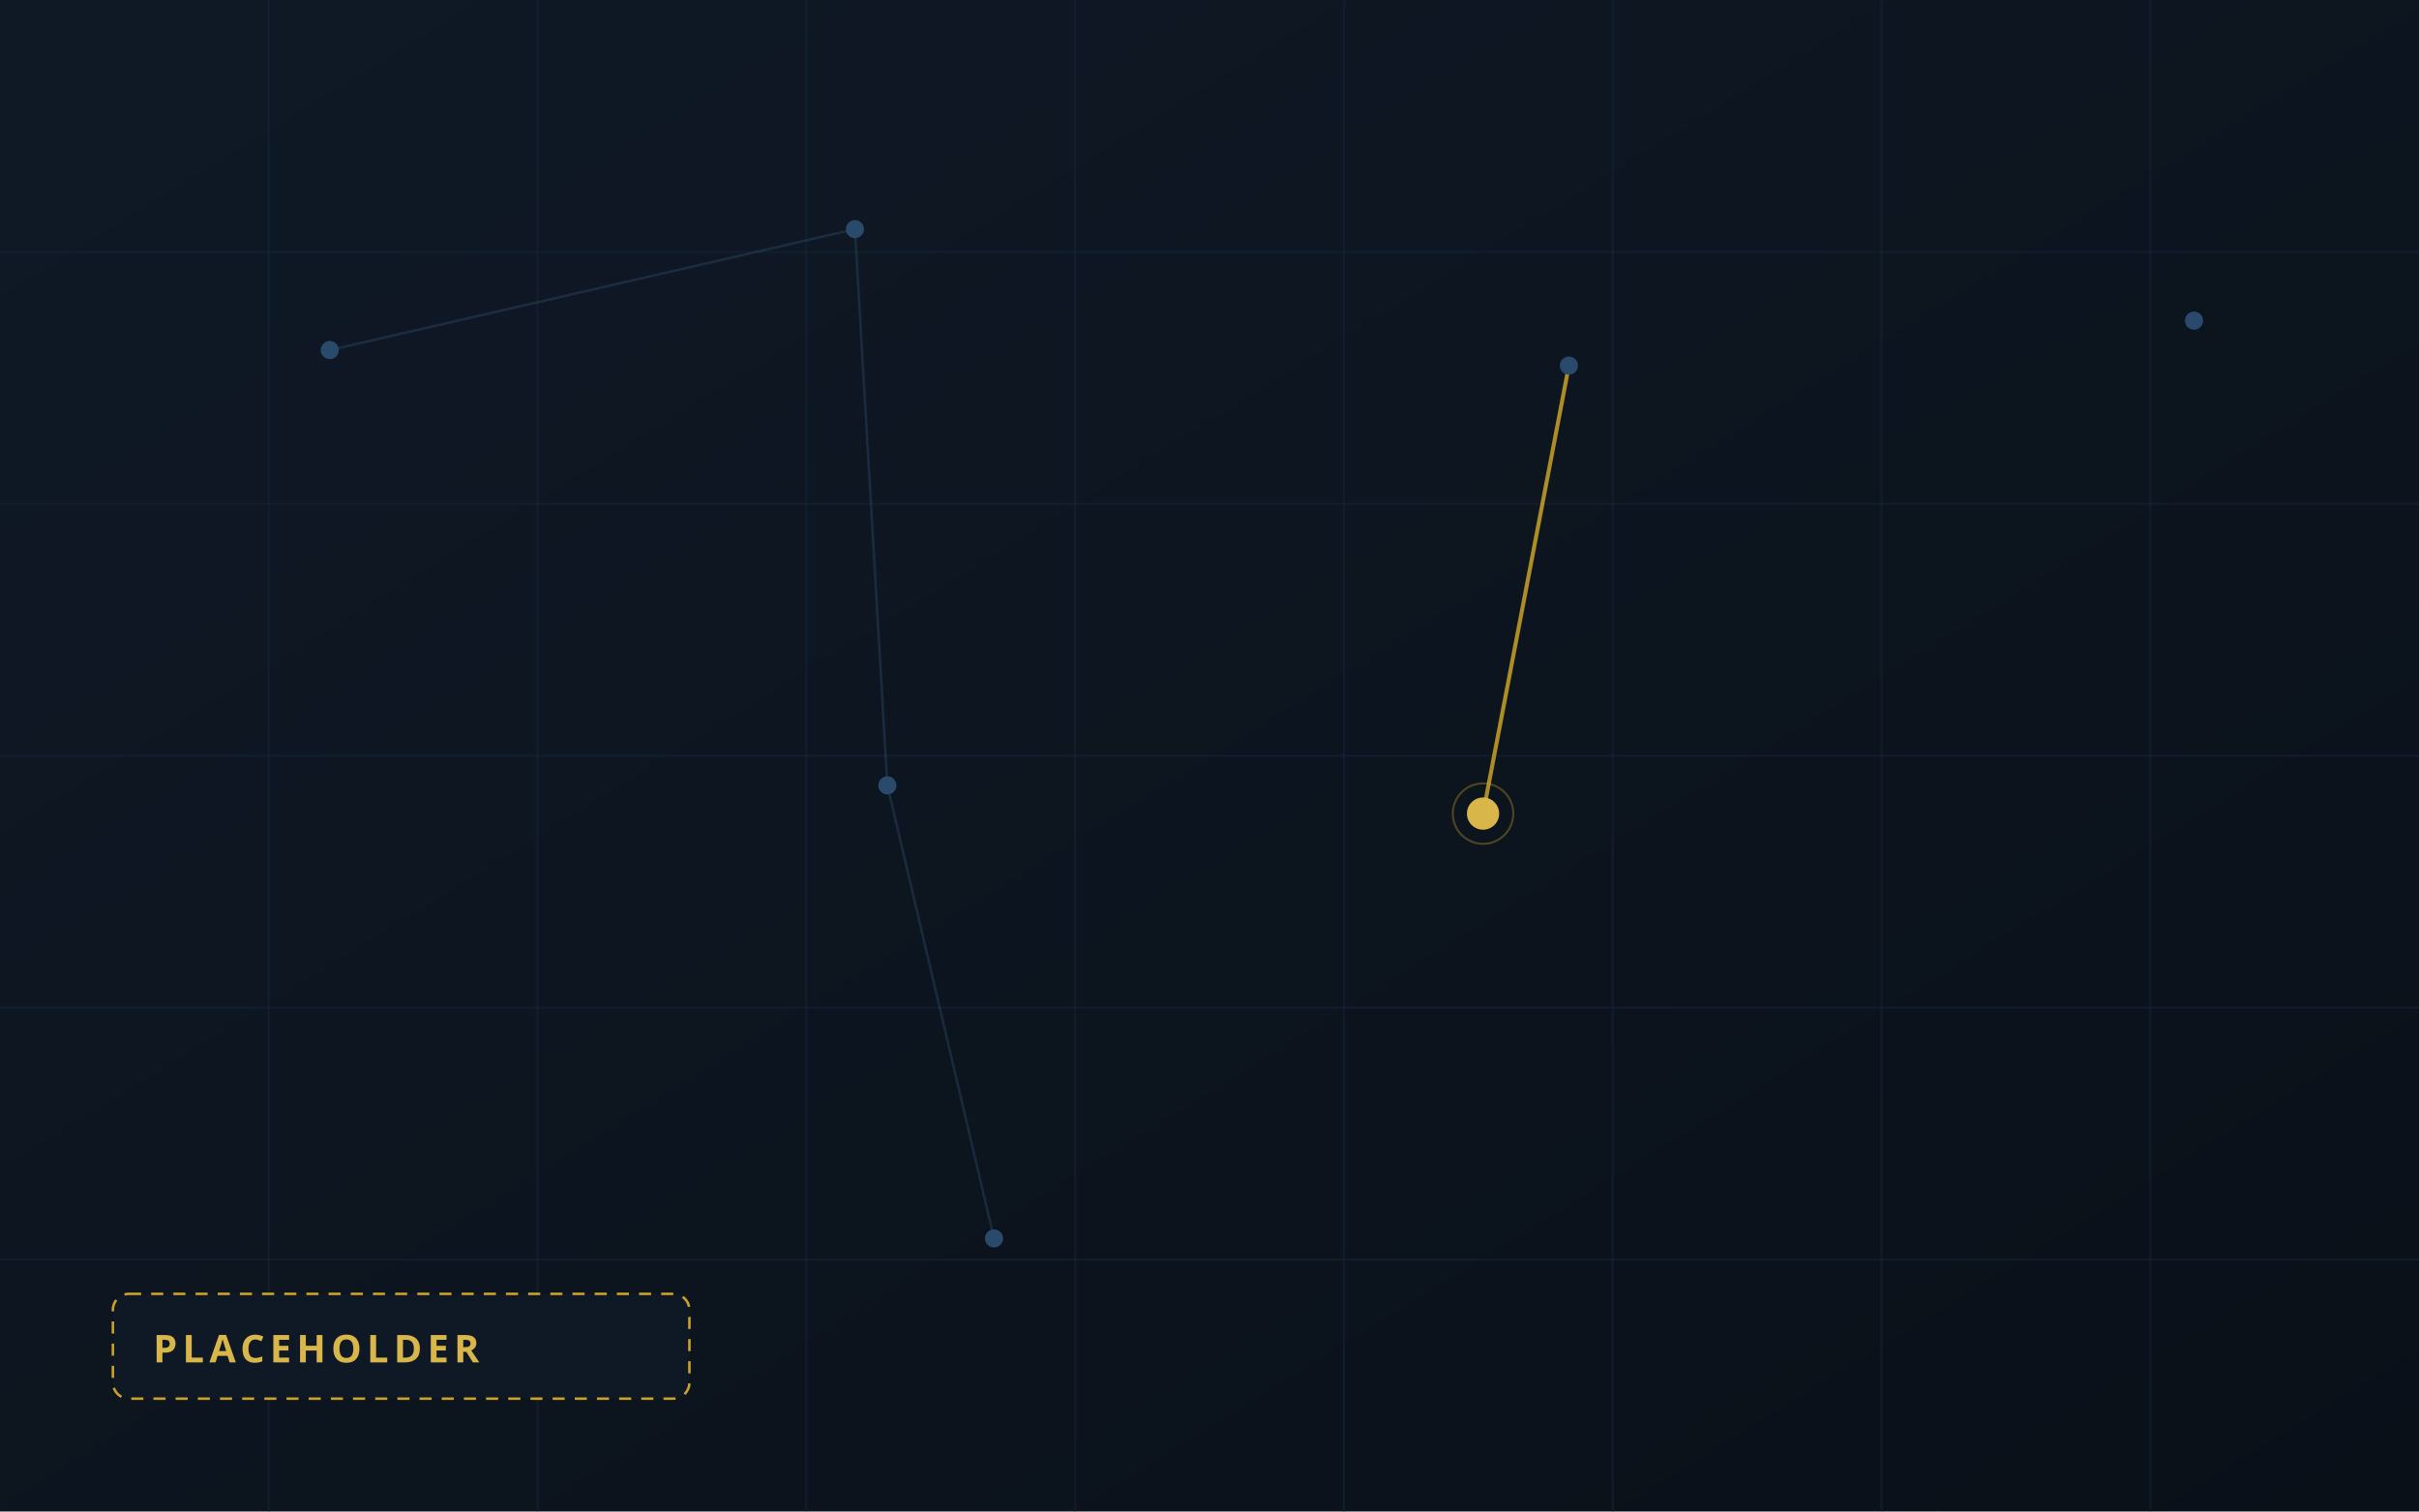
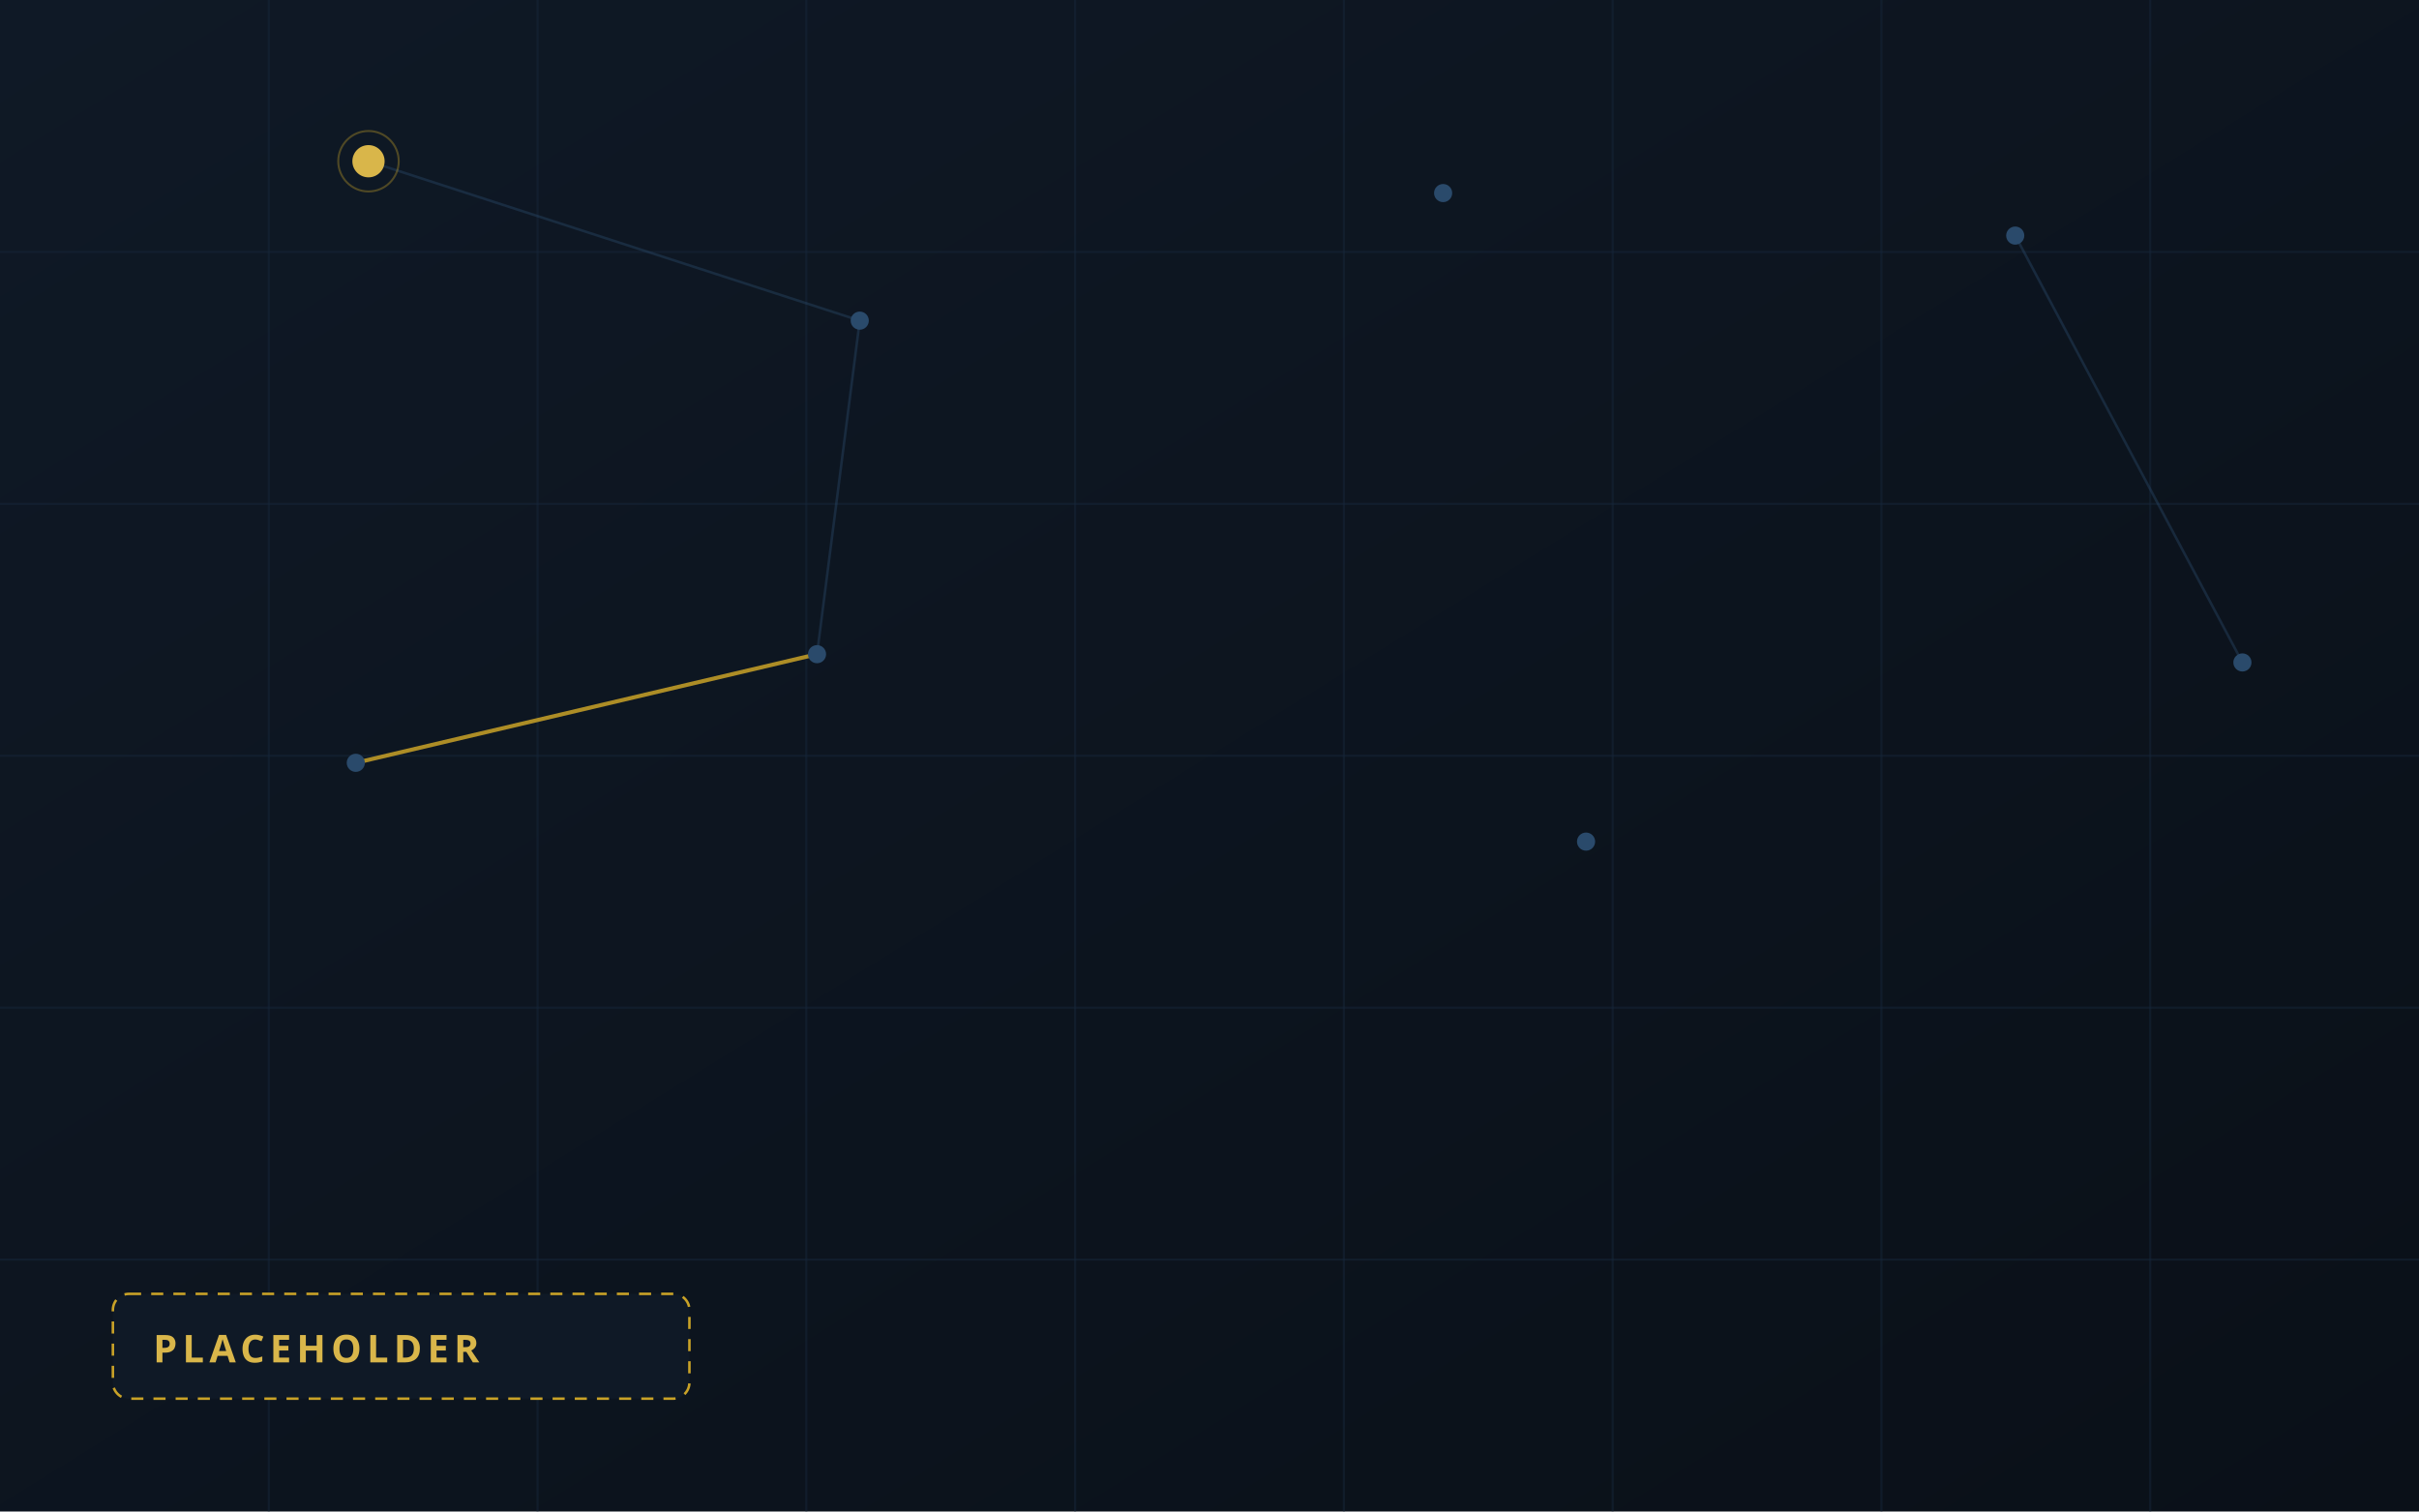
- <svg xmlns="http://www.w3.org/2000/svg" width="1200" height="750" viewBox="0 0 1200 750" role="img" aria-label="Placeholder cover art for IT Consultancy Review">
+ <svg xmlns="http://www.w3.org/2000/svg" width="1200" height="750" viewBox="0 0 1200 750" role="img" aria-label="Placeholder cover art for Business Identity and Brand Basics">
  <defs>
-     <linearGradient id="bg-1atctbe" x1="0" y1="0" x2="1" y2="1">
+     <linearGradient id="bg-11t4wxu" x1="0" y1="0" x2="1" y2="1">
      <stop offset="0%" stop-color="#0f1926" />
      <stop offset="100%" stop-color="#0a1018" />
    </linearGradient>
  </defs>
-   <rect width="1200" height="750" fill="url(#bg-1atctbe)" />
+   <rect width="1200" height="750" fill="url(#bg-11t4wxu)" />
  <g>
    <line x1="133.333" y1="0" x2="133.333" y2="750" stroke="#16263a" stroke-width="1" opacity="0.5" />
    <line x1="266.667" y1="0" x2="266.667" y2="750" stroke="#16263a" stroke-width="1" opacity="0.5" />
    <line x1="400" y1="0" x2="400" y2="750" stroke="#16263a" stroke-width="1" opacity="0.5" />
    <line x1="533.333" y1="0" x2="533.333" y2="750" stroke="#16263a" stroke-width="1" opacity="0.5" />
    <line x1="666.667" y1="0" x2="666.667" y2="750" stroke="#16263a" stroke-width="1" opacity="0.5" />
    <line x1="800" y1="0" x2="800" y2="750" stroke="#16263a" stroke-width="1" opacity="0.5" />
    <line x1="933.333" y1="0" x2="933.333" y2="750" stroke="#16263a" stroke-width="1" opacity="0.5" />
    <line x1="1066.667" y1="0" x2="1066.667" y2="750" stroke="#16263a" stroke-width="1" opacity="0.5" />
    <line x1="0" y1="125" x2="1200" y2="125" stroke="#16263a" stroke-width="1" opacity="0.5" />
    <line x1="0" y1="250" x2="1200" y2="250" stroke="#16263a" stroke-width="1" opacity="0.5" />
    <line x1="0" y1="375" x2="1200" y2="375" stroke="#16263a" stroke-width="1" opacity="0.5" />
    <line x1="0" y1="500" x2="1200" y2="500" stroke="#16263a" stroke-width="1" opacity="0.5" />
    <line x1="0" y1="625" x2="1200" y2="625" stroke="#16263a" stroke-width="1" opacity="0.5" />
  </g>
  <g>
-     <line x1="778.3" y1="181.4" x2="735.7" y2="403.7" stroke="#c9a227" stroke-width="2" opacity="0.85" />
-     <line x1="440.2" y1="389.7" x2="493.1" y2="614.5" stroke="#2a4a6b" stroke-width="1.25" opacity="0.4" />
-     <line x1="163.6" y1="173.7" x2="424.1" y2="113.7" stroke="#2a4a6b" stroke-width="1.25" opacity="0.4" />
-     <line x1="424.1" y1="113.7" x2="440.2" y2="389.7" stroke="#2a4a6b" stroke-width="1.25" opacity="0.4" />
+     <line x1="426.5" y1="159.1" x2="405.3" y2="324.6" stroke="#2a4a6b" stroke-width="1.25" opacity="0.4" />
+     <line x1="176.5" y1="378.5" x2="405.3" y2="324.6" stroke="#c9a227" stroke-width="2" opacity="0.85" />
+     <line x1="999.7" y1="116.9" x2="1112.4" y2="328.7" stroke="#2a4a6b" stroke-width="1.25" opacity="0.4" />
+     <line x1="182.8" y1="80.0" x2="426.5" y2="159.1" stroke="#2a4a6b" stroke-width="1.25" opacity="0.4" />
  </g>
  <g>
-     <circle cx="163.6" cy="173.7" r="4.5" fill="#2a4a6b" />
-     <circle cx="424.1" cy="113.7" r="4.5" fill="#2a4a6b" />
-     <circle cx="778.3" cy="181.4" r="4.5" fill="#2a4a6b" />
-     <circle cx="1088.4" cy="159.1" r="4.5" fill="#2a4a6b" />
-     <circle cx="440.2" cy="389.7" r="4.5" fill="#2a4a6b" />
-     <circle cx="735.7" cy="403.7" r="15" fill="none" stroke="#c9a227" stroke-width="1" opacity="0.35" />
-     <circle cx="735.7" cy="403.7" r="8" fill="#d9b64a" />
-     <circle cx="493.1" cy="614.5" r="4.5" fill="#2a4a6b" />
+     <circle cx="182.8" cy="80.0" r="15" fill="none" stroke="#c9a227" stroke-width="1" opacity="0.35" />
+     <circle cx="182.8" cy="80.0" r="8" fill="#d9b64a" />
+     <circle cx="426.5" cy="159.1" r="4.5" fill="#2a4a6b" />
+     <circle cx="715.9" cy="95.8" r="4.5" fill="#2a4a6b" />
+     <circle cx="999.7" cy="116.9" r="4.5" fill="#2a4a6b" />
+     <circle cx="176.5" cy="378.5" r="4.5" fill="#2a4a6b" />
+     <circle cx="405.3" cy="324.6" r="4.5" fill="#2a4a6b" />
+     <circle cx="786.8" cy="417.6" r="4.5" fill="#2a4a6b" />
+     <circle cx="1112.4" cy="328.7" r="4.5" fill="#2a4a6b" />
  </g>
  <g>
    <rect x="56" y="642" width="286" height="52" rx="8" fill="#0f1926" stroke="#c9a227" stroke-width="1.25" stroke-dasharray="6 5" />
    <text x="76" y="676" font-family="ui-sans-serif, system-ui, sans-serif" font-size="19" font-weight="700" letter-spacing="2.6" fill="#d9b64a">PLACEHOLDER</text>
  </g>
</svg>
